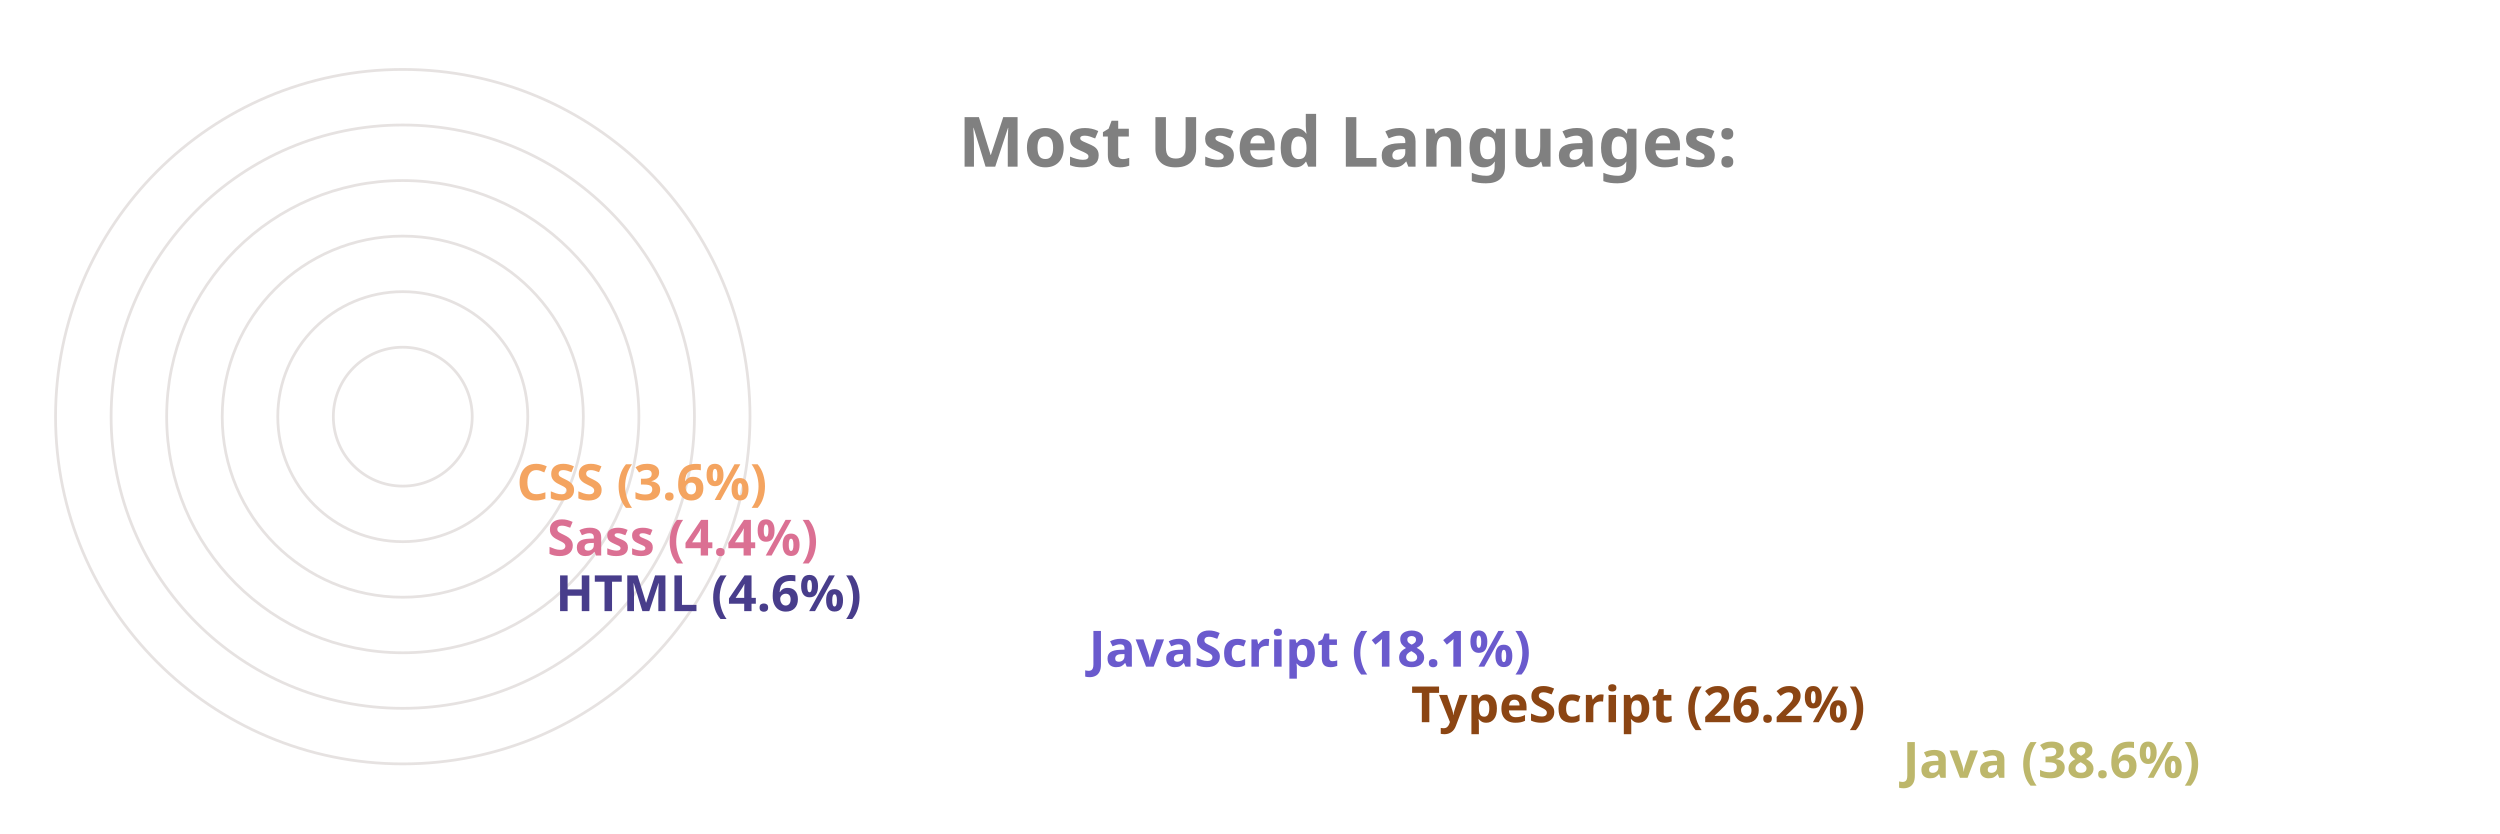
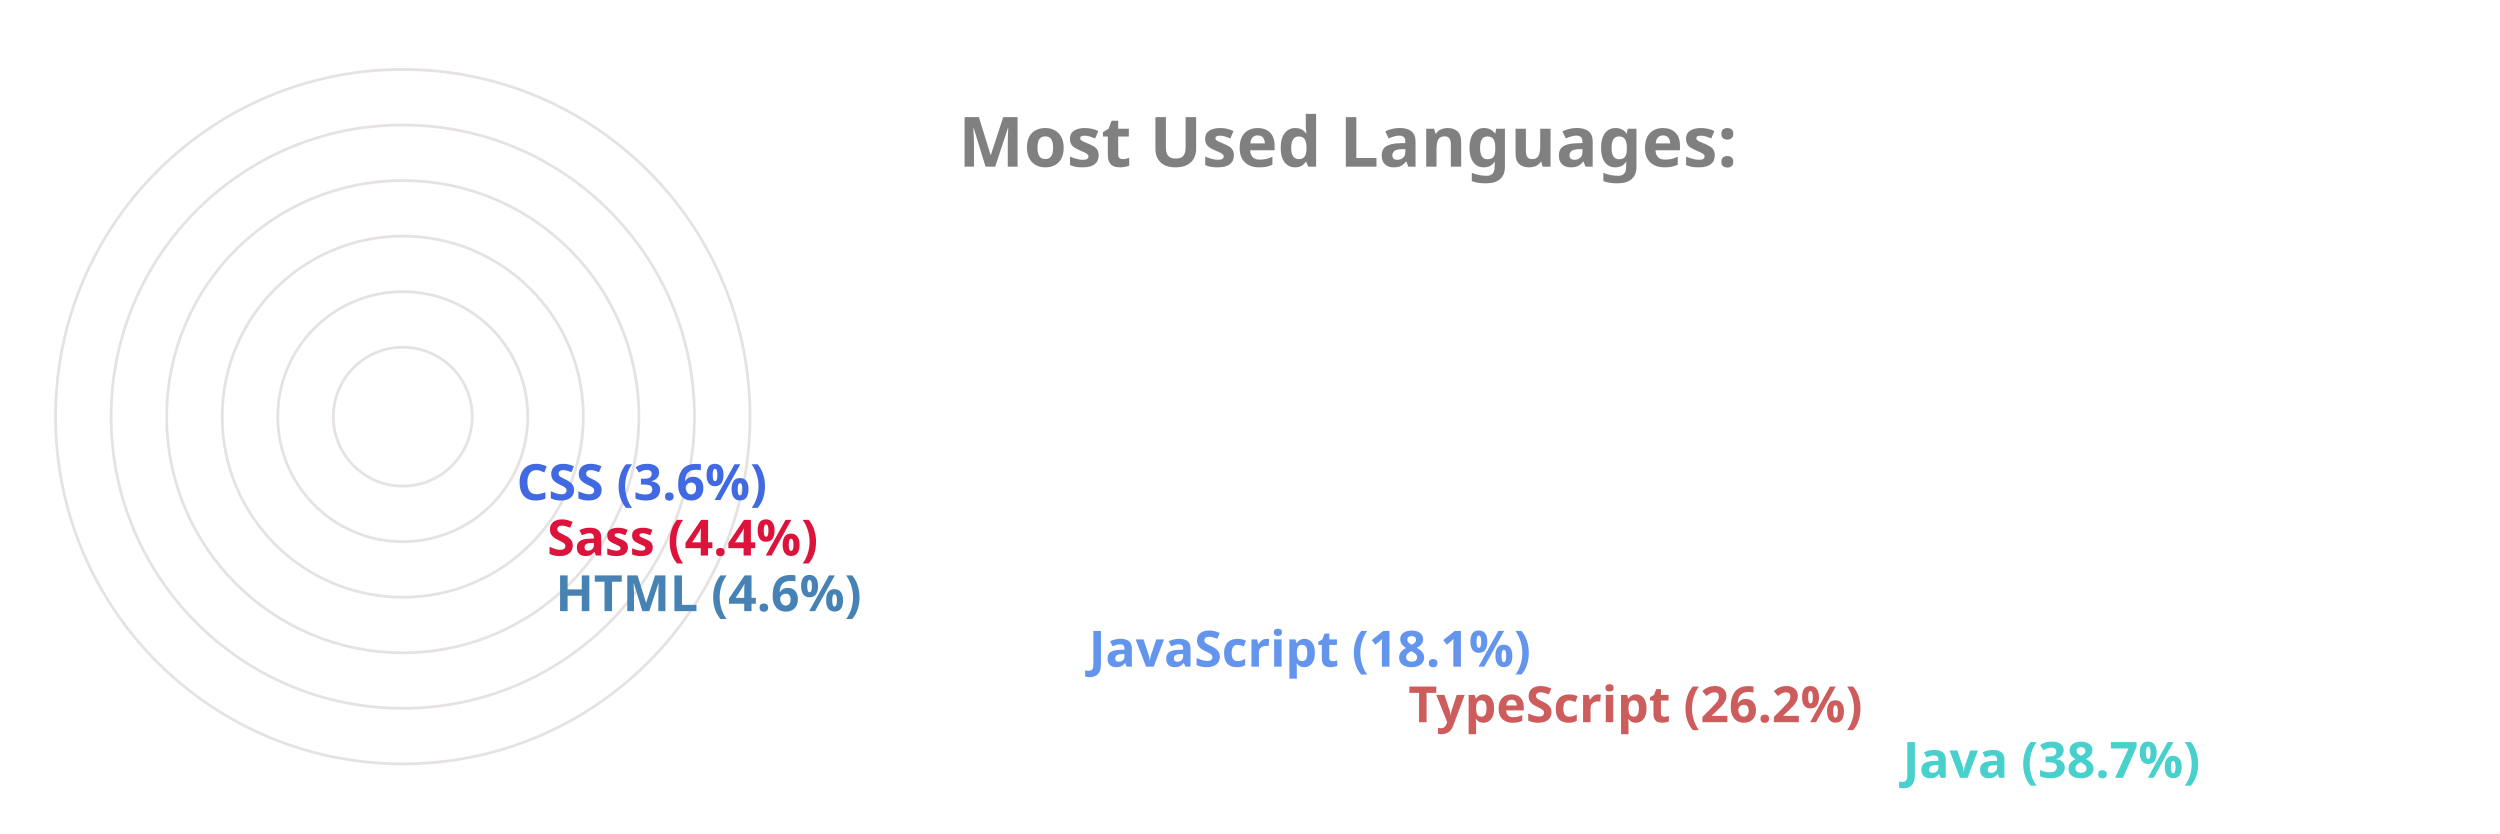
<svg xmlns="http://www.w3.org/2000/svg" viewBox="0 0 650 300" height="200px" width="600px">
  <style>
		.label {
			font: bold 25px sans-serif;
			color: #404040;
			-webkit-text-stroke: 1px white;
	  	}
		.name {
			font: bold 18px sans-serif;
			color: #404040;
	  	}

		.line {
			stroke-dasharray: 1000;
			stroke-dashoffset: 1000;
			animation: dash 3.5s ease-in-out forwards;	
			animation-iteration-count: infinite;
			animation-direction: alternate-reverse;
		}

		.path {
			stroke-dasharray: 1000;
			stroke-dashoffset: 1000;
			animation: dash 3.5s ease-in-out forwards;	
			animation-iteration-count: infinite;
			animation-direction: alternate-reverse;
		}
		  
		@keyframes dash {
			to {
				stroke-dashoffset: 0;
			}
		}

	</style>
  <g stroke="#E6E2E1" fill="none" stroke-width="1">
    <circle cx="20" cy="150" r="125" />
    <circle cx="20" cy="150" r="105" />
    <circle cx="20" cy="150" r="85" />
    <circle cx="20" cy="150" r="65" />
    <circle cx="20" cy="150" r="45" />
    <circle cx="20" cy="150" r="25" />
  </g>
  <g fill="none" stroke-width="20" class="line">
-     <line x2="550" y2="275" x1="20" y1="275" stroke="darkkhaki" />
-     <line x2="373" y2="255" x1="20" y1="255" stroke="saddlebrown" />
-     <line x2="257" y2="235" x1="20" y1="235" stroke="slateblue" />
-     <line x2="65" y2="215" x1="20" y1="215" stroke="darkslateblue" />
-     <line x2="62" y2="195" x1="20" y1="195" stroke="palevioletred" />
-     <line x2="51" y2="175" x1="20" y1="175" stroke="sandybrown" />
+     <line x2="550" y2="275" x1="20" y1="275" stroke="MediumTurquoise" />
+     <line x2="372" y2="255" x1="20" y1="255" stroke="IndianRed" />
+     <line x2="257" y2="235" x1="20" y1="235" stroke="CornflowerBlue" />
+     <line x2="65" y2="215" x1="20" y1="215" stroke="SteelBlue" />
+     <line x2="62" y2="195" x1="20" y1="195" stroke="Crimson" />
+     <line x2="51" y2="175" x1="20" y1="175" stroke="RoyalBlue" />
  </g>
  <g fill="none" stroke-width="20" stroke-linecap="round" class="path">
-     <path d="M 20 275 A 125 125 45 0 1 -77 71" stroke="darkkhaki" />
-     <path d="M 20 255 A 105 105 45 0 1 -74 103" stroke="saddlebrown" />
-     <path d="M 20 235 A 85 85 45 0 1 -60 123" stroke="slateblue" />
-     <path d="M 20 215 A 65 65 45 0 1 -44 144" stroke="darkslateblue" />
-     <path d="M 20 195 A 45 45 45 0 1 -24 146" stroke="palevioletred" />
-     <path d="M 20 175 A 25 25 45 0 1 -4 148" stroke="sandybrown" />
+     <path d="M 20 275 A 125 125 45 0 1 -77 71" stroke="MediumTurquoise" />
+     <path d="M 20 255 A 105 105 45 0 1 -74 103" stroke="IndianRed" />
+     <path d="M 20 235 A 85 85 45 0 1 -60 123" stroke="CornflowerBlue" />
+     <path d="M 20 215 A 65 65 45 0 1 -44 144" stroke="SteelBlue" />
+     <path d="M 20 195 A 45 45 45 0 1 -24 146" stroke="Crimson" />
+     <path d="M 20 175 A 25 25 45 0 1 -4 148" stroke="RoyalBlue" />
  </g>
  <g class="name">
-     <text x="560" y="280" fill="darkkhaki">Java (38.6%)</text>
-     <text x="383" y="260" fill="saddlebrown">TypeScript (26.2%)</text>
-     <text x="267" y="240" fill="slateblue">JavaScript (18.1%)</text>
-     <text x="75" y="220" fill="darkslateblue">HTML (4.6%)</text>
-     <text x="72" y="200" fill="palevioletred">Sass (4.4%)</text>
-     <text x="61" y="180" fill="sandybrown">CSS (3.6%)</text>
+     <text x="560" y="280" fill="MediumTurquoise">Java (38.7%)</text>
+     <text x="382" y="260" fill="IndianRed">TypeScript (26.2%)</text>
+     <text x="267" y="240" fill="CornflowerBlue">JavaScript (18.1%)</text>
+     <text x="75" y="220" fill="SteelBlue">HTML (4.6%)</text>
+     <text x="72" y="200" fill="Crimson">Sass (4.4%)</text>
+     <text x="61" y="180" fill="RoyalBlue">CSS (3.6%)</text>
  </g>
  <g class="label">
    <text x="220" y="60" fill="grey">Most Used Languages:</text>
  </g>
</svg>
